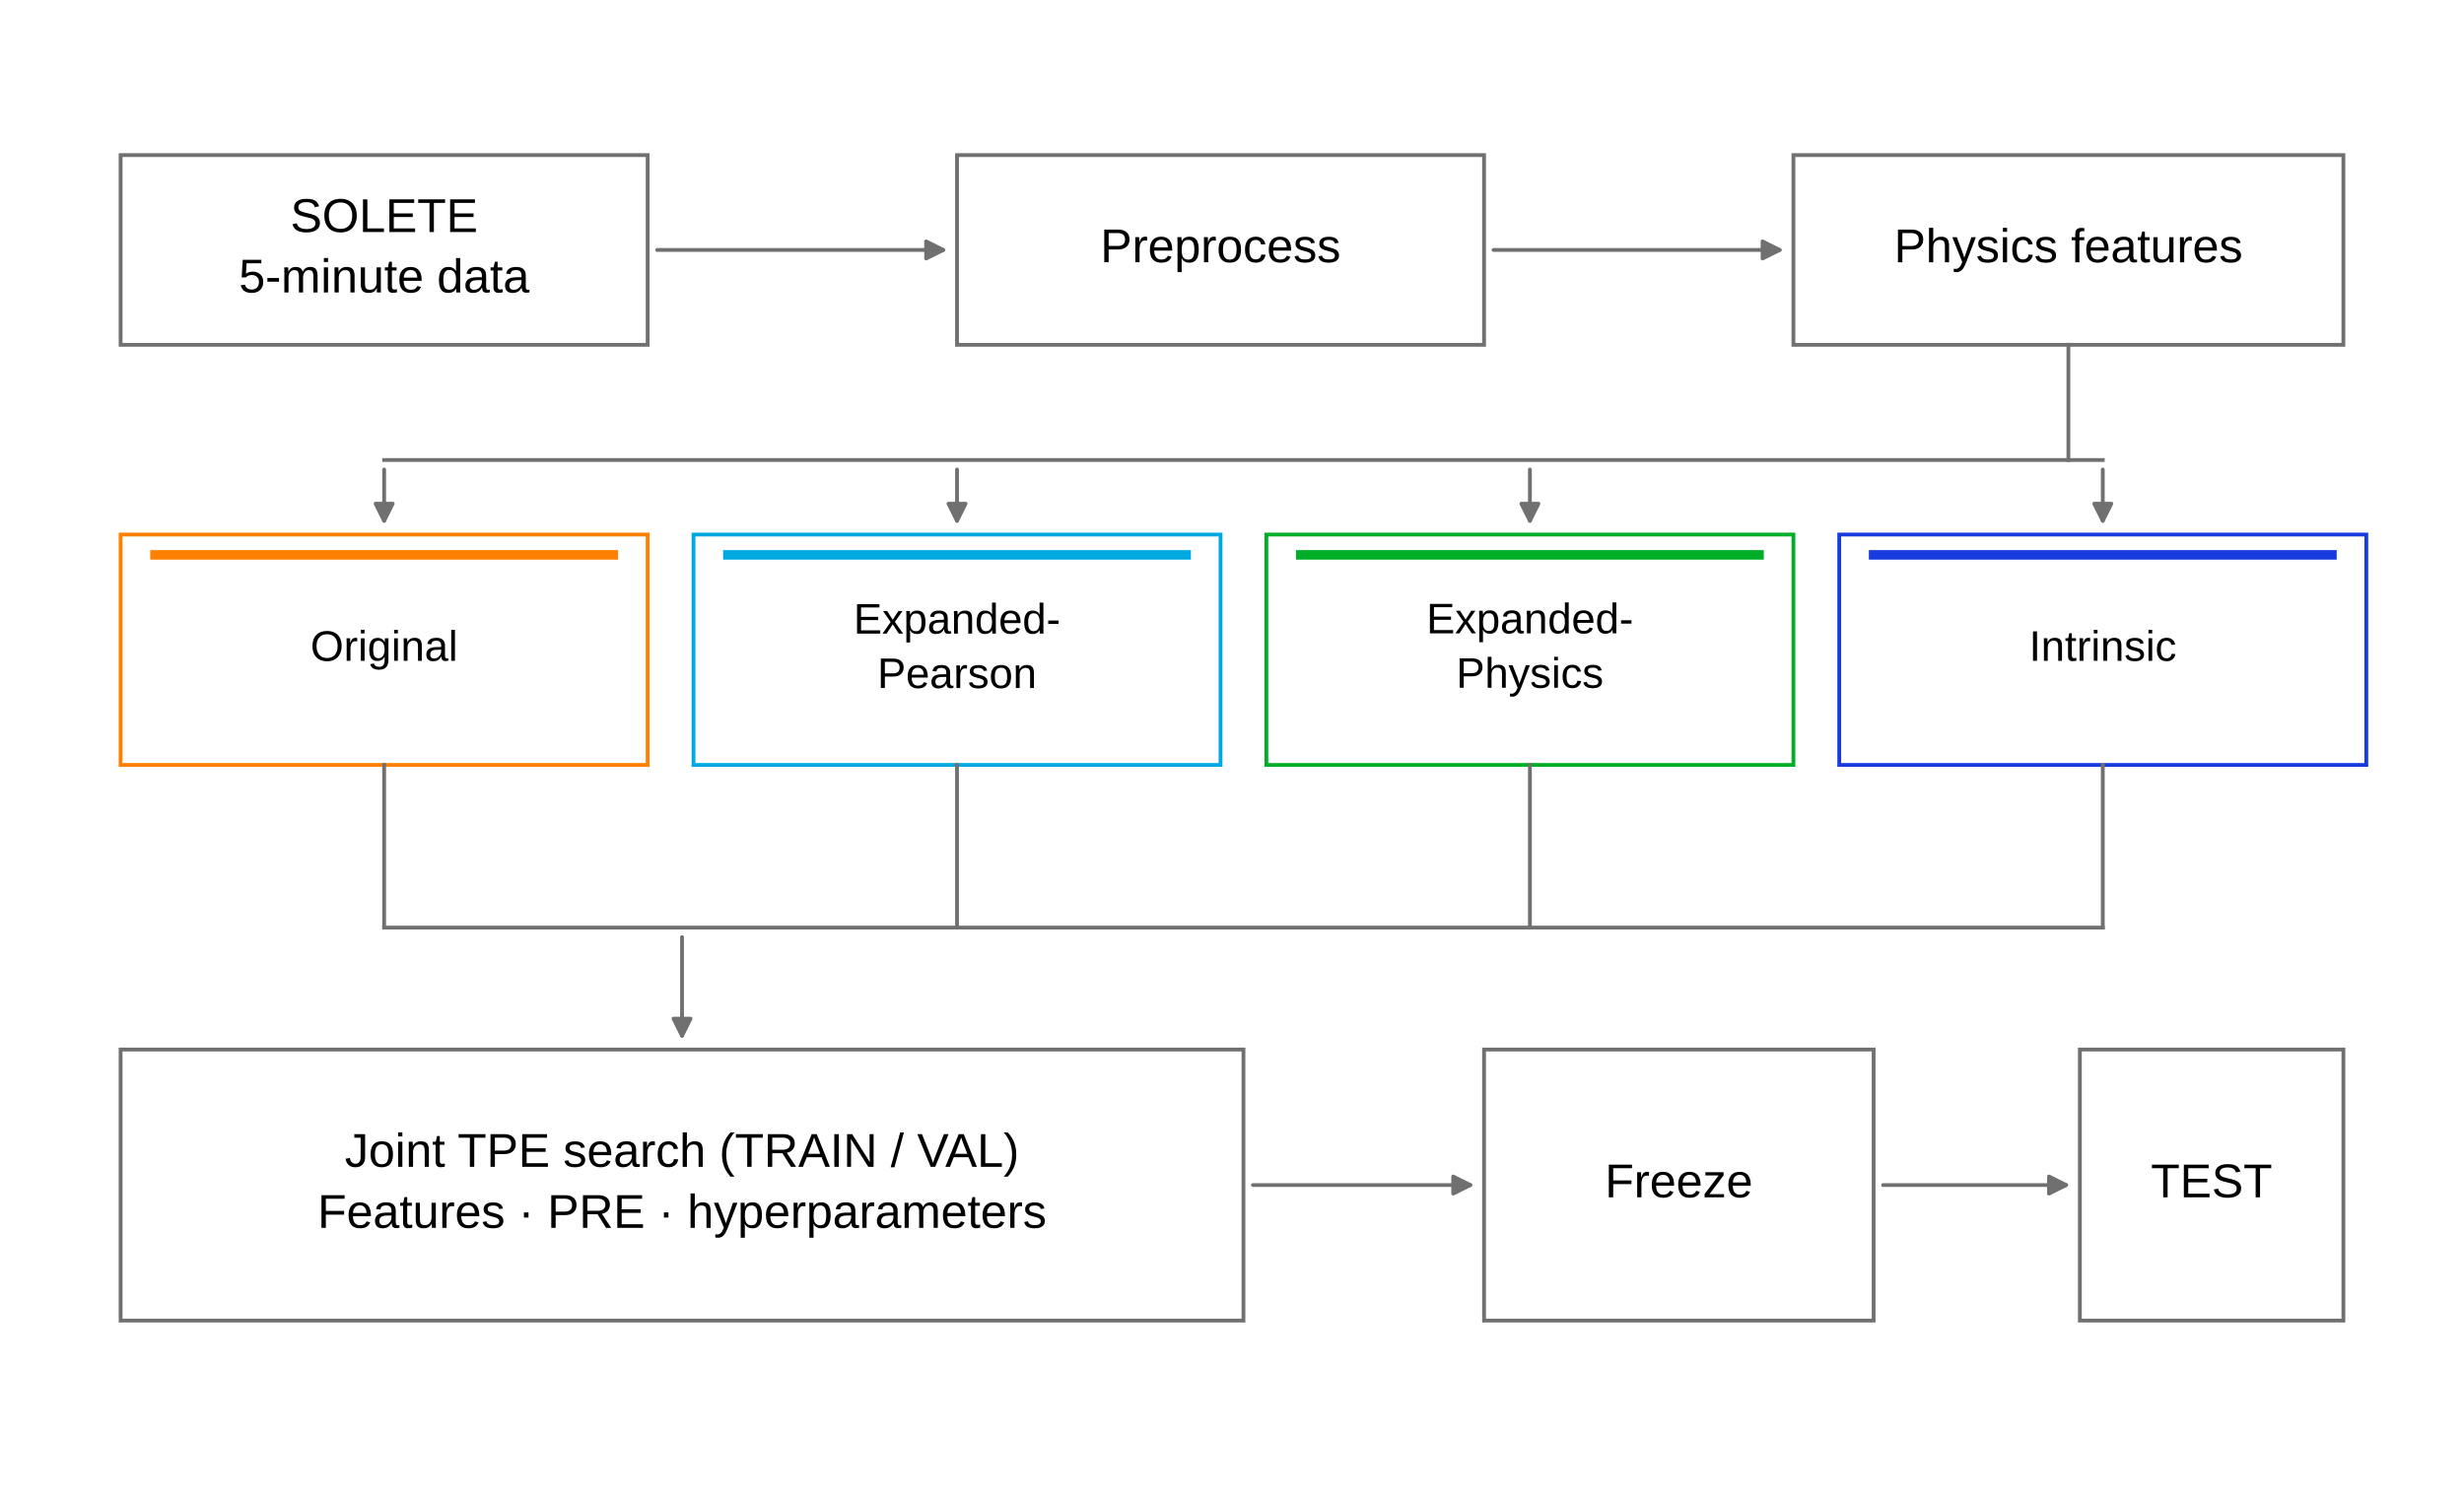
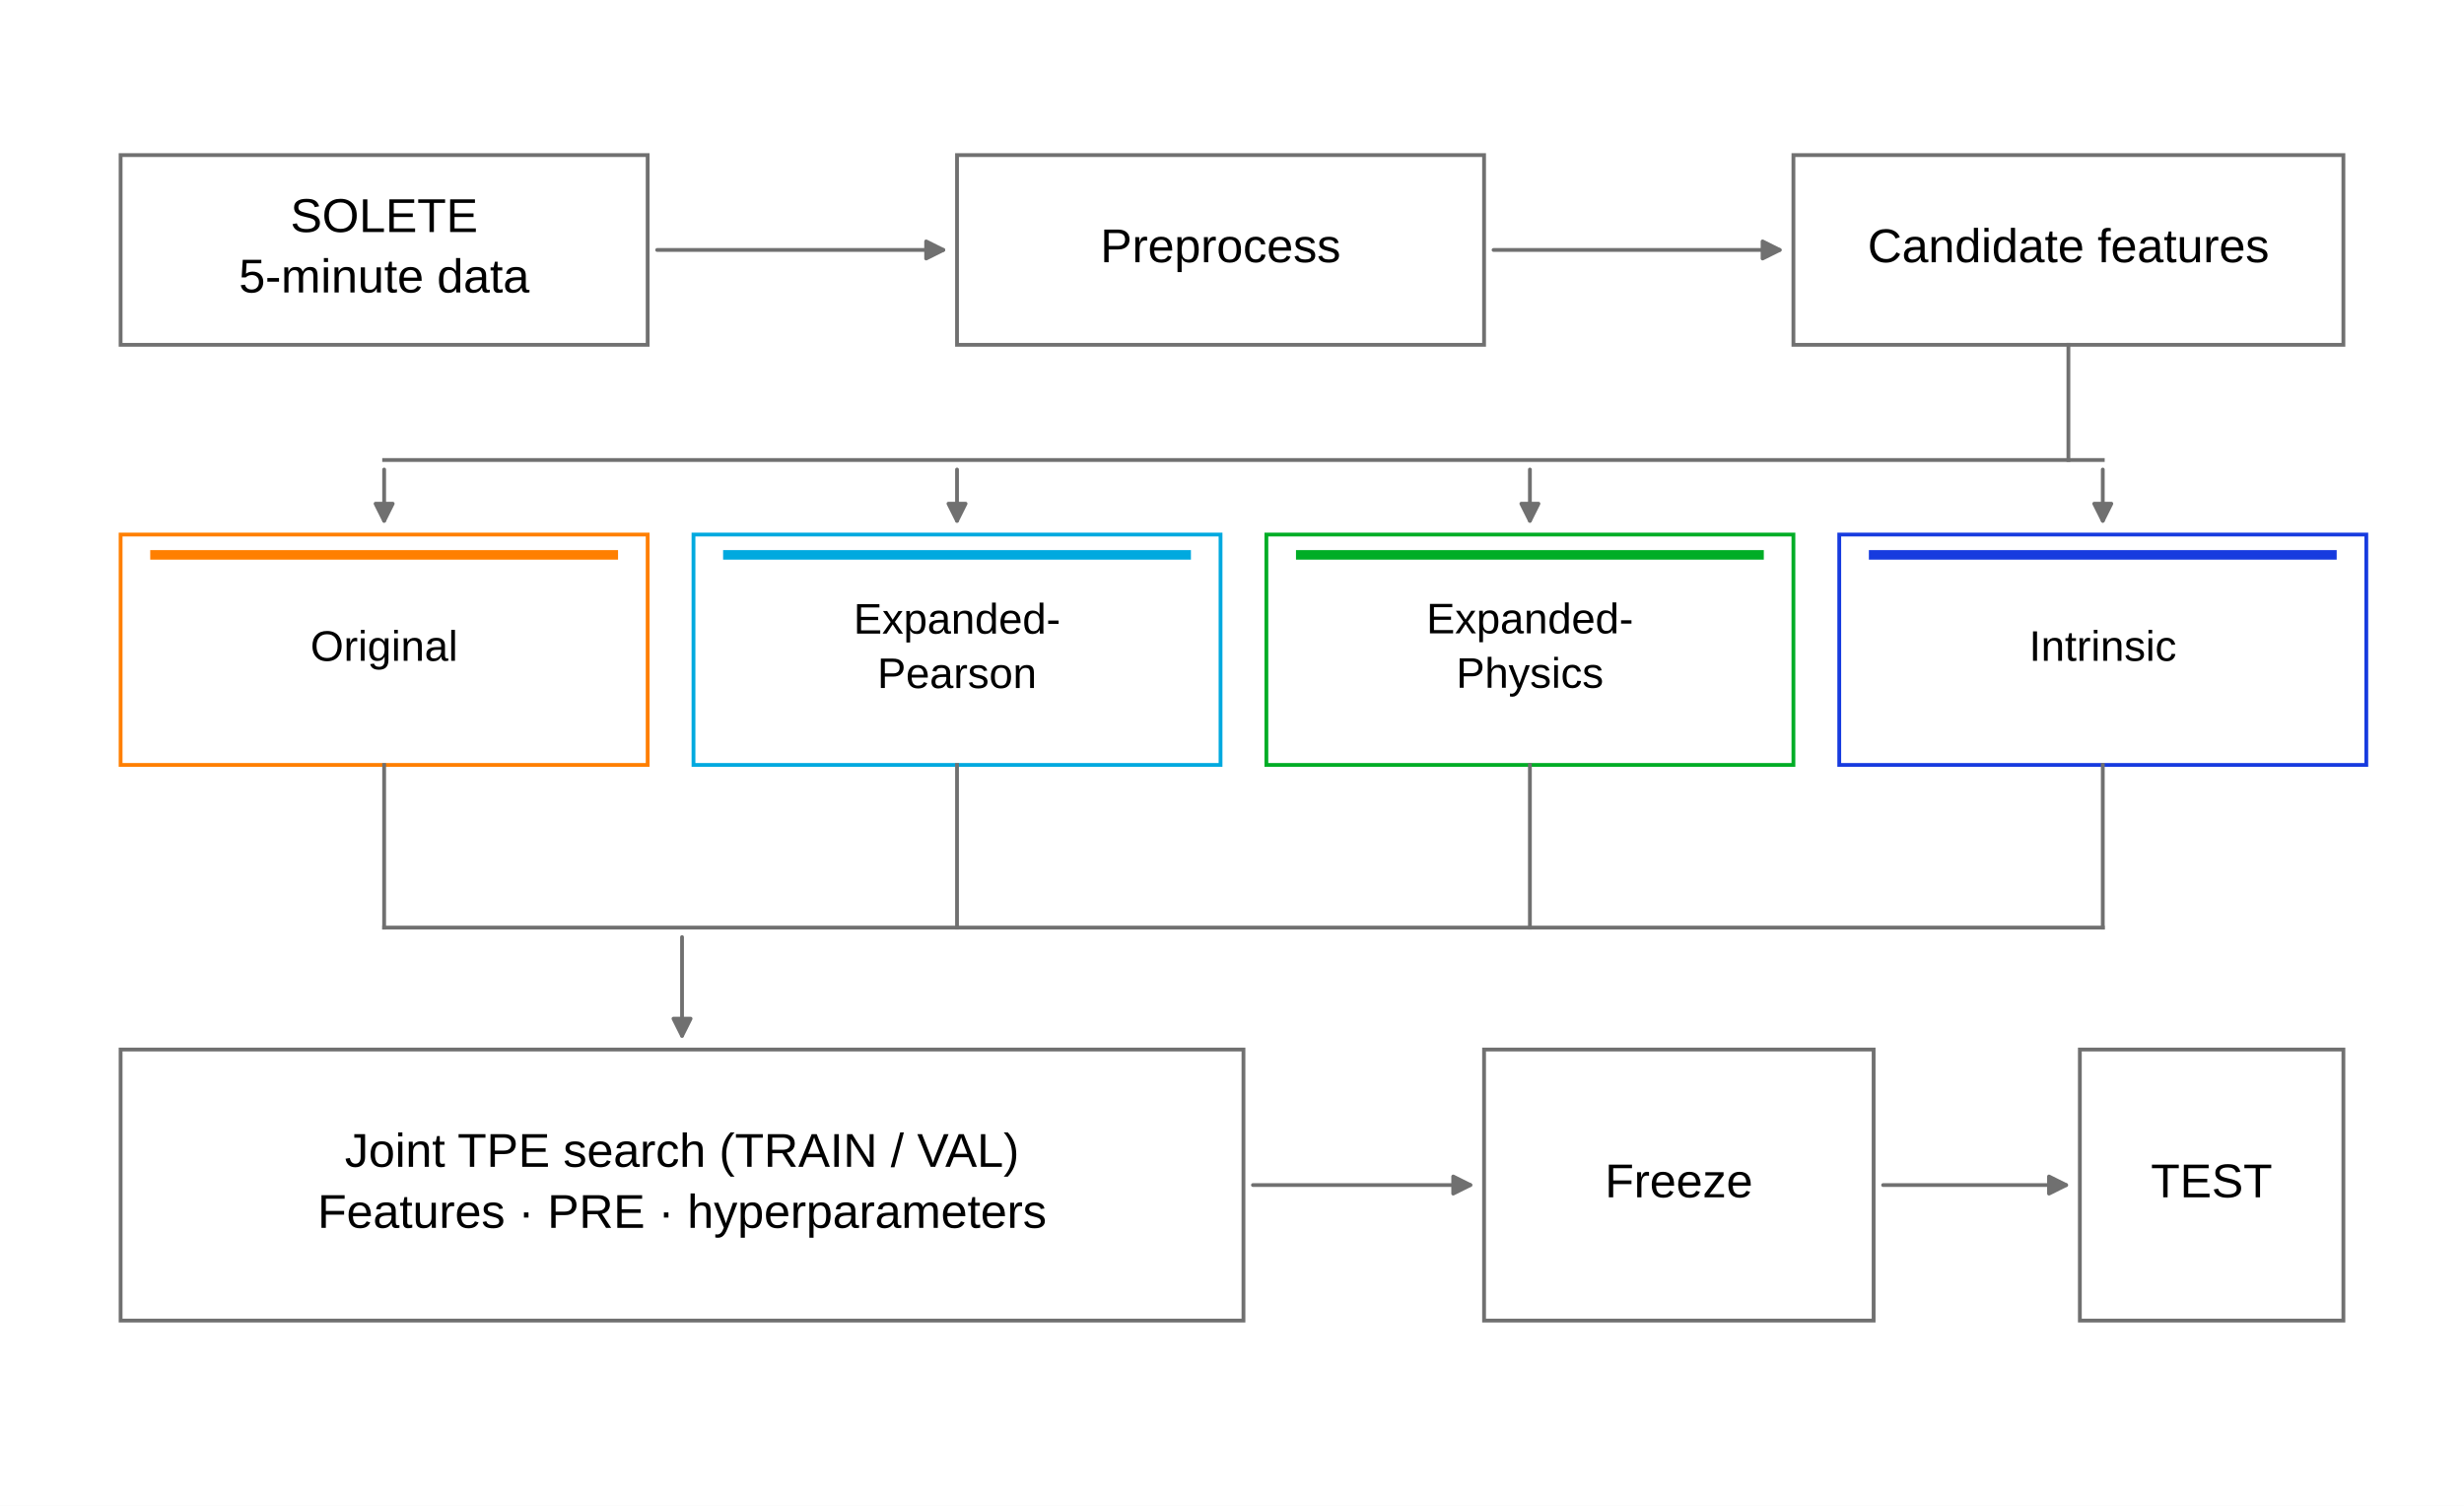
<svg xmlns="http://www.w3.org/2000/svg" width="518.4pt" height="316.8pt" viewBox="0 0 518.4 316.8" version="1.1">
  <defs>
    <style type="text/css">*{stroke-linejoin: round; stroke-linecap: butt}</style>
  </defs>
  <g id="figure_1">
    <g id="patch_1">
      <path d="M 0 316.8  L 518.4 316.8  L 518.4 0  L 0 0  z " style="fill: #ffffff" />
    </g>
    <g id="axes_1">
      <g id="patch_2">
-         <path d="M 25.376 72.547  L 136.261 72.547  L 136.261 32.63  L 25.376 32.63  z " clip-path="url(#pc3a5dfe8d5)" style="fill: #ffffff; stroke: #707070; stroke-width: 0.8; stroke-linejoin: miter" />
+         <path d="M 25.376 72.547  L 136.261 72.547  L 136.261 32.63  L 25.376 32.63  z " clip-path="url(#p050d3f0e59)" style="fill: #ffffff; stroke: #707070; stroke-width: 0.8; stroke-linejoin: miter" />
      </g>
      <g id="patch_3">
-         <path d="M 201.347 72.547  L 312.232 72.547  L 312.232 32.63  L 201.347 32.63  z " clip-path="url(#pc3a5dfe8d5)" style="fill: #ffffff; stroke: #707070; stroke-width: 0.8; stroke-linejoin: miter" />
+         <path d="M 201.347 72.547  L 312.232 72.547  L 312.232 32.63  L 201.347 32.63  z " clip-path="url(#p050d3f0e59)" style="fill: #ffffff; stroke: #707070; stroke-width: 0.8; stroke-linejoin: miter" />
      </g>
      <g id="patch_4">
-         <path d="M 377.317 72.547  L 493.024 72.547  L 493.024 32.63  L 377.317 32.63  z " clip-path="url(#pc3a5dfe8d5)" style="fill: #ffffff; stroke: #707070; stroke-width: 0.8; stroke-linejoin: miter" />
+         <path d="M 377.317 72.547  L 493.024 72.547  L 493.024 32.63  L 377.317 32.63  z " clip-path="url(#p050d3f0e59)" style="fill: #ffffff; stroke: #707070; stroke-width: 0.8; stroke-linejoin: miter" />
      </g>
      <g id="patch_5">
-         <path d="M 25.376 160.934  L 136.261 160.934  L 136.261 112.464  L 25.376 112.464  z " clip-path="url(#pc3a5dfe8d5)" style="fill: #ffffff; stroke: #ff7f00; stroke-width: 0.8; stroke-linejoin: miter" />
+         <path d="M 25.376 160.934  L 136.261 160.934  L 136.261 112.464  L 25.376 112.464  z " clip-path="url(#p050d3f0e59)" style="fill: #ffffff; stroke: #ff7f00; stroke-width: 0.8; stroke-linejoin: miter" />
      </g>
      <g id="patch_6">
-         <path d="M 145.904 160.934  L 256.789 160.934  L 256.789 112.464  L 145.904 112.464  z " clip-path="url(#pc3a5dfe8d5)" style="fill: #ffffff; stroke: #00a9df; stroke-width: 0.8; stroke-linejoin: miter" />
+         <path d="M 145.904 160.934  L 256.789 160.934  L 256.789 112.464  L 145.904 112.464  z " clip-path="url(#p050d3f0e59)" style="fill: #ffffff; stroke: #00a9df; stroke-width: 0.8; stroke-linejoin: miter" />
      </g>
      <g id="patch_7">
-         <path d="M 266.432 160.934  L 377.317 160.934  L 377.317 112.464  L 266.432 112.464  z " clip-path="url(#pc3a5dfe8d5)" style="fill: #ffffff; stroke: #00ad26; stroke-width: 0.8; stroke-linejoin: miter" />
+         <path d="M 266.432 160.934  L 377.317 160.934  L 377.317 112.464  L 266.432 112.464  z " clip-path="url(#p050d3f0e59)" style="fill: #ffffff; stroke: #00ad26; stroke-width: 0.8; stroke-linejoin: miter" />
      </g>
      <g id="patch_8">
-         <path d="M 386.96 160.934  L 497.845 160.934  L 497.845 112.464  L 386.96 112.464  z " clip-path="url(#pc3a5dfe8d5)" style="fill: #ffffff; stroke: #173bdf; stroke-width: 0.8; stroke-linejoin: miter" />
+         <path d="M 386.96 160.934  L 497.845 160.934  L 497.845 112.464  L 386.96 112.464  z " clip-path="url(#p050d3f0e59)" style="fill: #ffffff; stroke: #173bdf; stroke-width: 0.8; stroke-linejoin: miter" />
      </g>
      <g id="patch_9">
-         <path d="M 25.376 277.834  L 261.611 277.834  L 261.611 220.81  L 25.376 220.81  z " clip-path="url(#pc3a5dfe8d5)" style="fill: #ffffff; stroke: #707070; stroke-width: 0.8; stroke-linejoin: miter" />
+         <path d="M 25.376 277.834  L 261.611 277.834  L 261.611 220.81  L 25.376 220.81  z " clip-path="url(#p050d3f0e59)" style="fill: #ffffff; stroke: #707070; stroke-width: 0.8; stroke-linejoin: miter" />
      </g>
      <g id="patch_10">
-         <path d="M 312.232 277.834  L 394.191 277.834  L 394.191 220.81  L 312.232 220.81  z " clip-path="url(#pc3a5dfe8d5)" style="fill: #ffffff; stroke: #707070; stroke-width: 0.8; stroke-linejoin: miter" />
+         <path d="M 312.232 277.834  L 394.191 277.834  L 394.191 220.81  L 312.232 220.81  z " clip-path="url(#p050d3f0e59)" style="fill: #ffffff; stroke: #707070; stroke-width: 0.8; stroke-linejoin: miter" />
      </g>
      <g id="patch_11">
-         <path d="M 437.581 277.834  L 493.024 277.834  L 493.024 220.81  L 437.581 220.81  z " clip-path="url(#pc3a5dfe8d5)" style="fill: #ffffff; stroke: #707070; stroke-width: 0.8; stroke-linejoin: miter" />
+         <path d="M 437.581 277.834  L 493.024 277.834  L 493.024 220.81  L 437.581 220.81  z " clip-path="url(#p050d3f0e59)" style="fill: #ffffff; stroke: #707070; stroke-width: 0.8; stroke-linejoin: miter" />
      </g>
      <g id="line2d_1">
-         <path d="M 435.171 72.547  L 435.171 96.782  " clip-path="url(#pc3a5dfe8d5)" style="fill: none; stroke: #707070; stroke-width: 0.8; stroke-linecap: square" />
+         <path d="M 435.171 72.547  L 435.171 96.782  " clip-path="url(#p050d3f0e59)" style="fill: none; stroke: #707070; stroke-width: 0.8; stroke-linecap: square" />
      </g>
      <g id="line2d_2">
-         <path d="M 80.819 96.782  L 442.403 96.782  " clip-path="url(#pc3a5dfe8d5)" style="fill: none; stroke: #707070; stroke-width: 0.8; stroke-linecap: square" />
+         <path d="M 80.819 96.782  L 442.403 96.782  " clip-path="url(#p050d3f0e59)" style="fill: none; stroke: #707070; stroke-width: 0.8; stroke-linecap: square" />
      </g>
      <g id="line2d_3">
-         <path d="M 32.607 116.741  L 129.03 116.741  " clip-path="url(#pc3a5dfe8d5)" style="fill: none; stroke: #ff7f00; stroke-width: 2; stroke-linecap: square" />
+         <path d="M 32.607 116.741  L 129.03 116.741  " clip-path="url(#p050d3f0e59)" style="fill: none; stroke: #ff7f00; stroke-width: 2; stroke-linecap: square" />
      </g>
      <g id="line2d_4">
-         <path d="M 80.819 160.934  L 80.819 195.149  " clip-path="url(#pc3a5dfe8d5)" style="fill: none; stroke: #707070; stroke-width: 0.8; stroke-linecap: square" />
+         <path d="M 80.819 160.934  L 80.819 195.149  " clip-path="url(#p050d3f0e59)" style="fill: none; stroke: #707070; stroke-width: 0.8; stroke-linecap: square" />
      </g>
      <g id="line2d_5">
-         <path d="M 153.135 116.741  L 249.558 116.741  " clip-path="url(#pc3a5dfe8d5)" style="fill: none; stroke: #00a9df; stroke-width: 2; stroke-linecap: square" />
+         <path d="M 153.135 116.741  L 249.558 116.741  " clip-path="url(#p050d3f0e59)" style="fill: none; stroke: #00a9df; stroke-width: 2; stroke-linecap: square" />
      </g>
      <g id="line2d_6">
-         <path d="M 201.347 160.934  L 201.347 195.149  " clip-path="url(#pc3a5dfe8d5)" style="fill: none; stroke: #707070; stroke-width: 0.8; stroke-linecap: square" />
+         <path d="M 201.347 160.934  L 201.347 195.149  " clip-path="url(#p050d3f0e59)" style="fill: none; stroke: #707070; stroke-width: 0.8; stroke-linecap: square" />
      </g>
      <g id="line2d_7">
-         <path d="M 273.663 116.741  L 370.086 116.741  " clip-path="url(#pc3a5dfe8d5)" style="fill: none; stroke: #00ad26; stroke-width: 2; stroke-linecap: square" />
+         <path d="M 273.663 116.741  L 370.086 116.741  " clip-path="url(#p050d3f0e59)" style="fill: none; stroke: #00ad26; stroke-width: 2; stroke-linecap: square" />
      </g>
      <g id="line2d_8">
-         <path d="M 321.875 160.934  L 321.875 195.149  " clip-path="url(#pc3a5dfe8d5)" style="fill: none; stroke: #707070; stroke-width: 0.8; stroke-linecap: square" />
+         <path d="M 321.875 160.934  L 321.875 195.149  " clip-path="url(#p050d3f0e59)" style="fill: none; stroke: #707070; stroke-width: 0.8; stroke-linecap: square" />
      </g>
      <g id="line2d_9">
-         <path d="M 394.191 116.741  L 490.614 116.741  " clip-path="url(#pc3a5dfe8d5)" style="fill: none; stroke: #173bdf; stroke-width: 2; stroke-linecap: square" />
+         <path d="M 394.191 116.741  L 490.614 116.741  " clip-path="url(#p050d3f0e59)" style="fill: none; stroke: #173bdf; stroke-width: 2; stroke-linecap: square" />
      </g>
      <g id="line2d_10">
-         <path d="M 442.403 160.934  L 442.403 195.149  " clip-path="url(#pc3a5dfe8d5)" style="fill: none; stroke: #707070; stroke-width: 0.8; stroke-linecap: square" />
+         <path d="M 442.403 160.934  L 442.403 195.149  " clip-path="url(#p050d3f0e59)" style="fill: none; stroke: #707070; stroke-width: 0.8; stroke-linecap: square" />
      </g>
      <g id="line2d_11">
-         <path d="M 80.819 195.149  L 442.403 195.149  " clip-path="url(#pc3a5dfe8d5)" style="fill: none; stroke: #707070; stroke-width: 0.8; stroke-linecap: square" />
+         <path d="M 80.819 195.149  L 442.403 195.149  " clip-path="url(#p050d3f0e59)" style="fill: none; stroke: #707070; stroke-width: 0.8; stroke-linecap: square" />
      </g>
      <g id="text_1">
        <text style="font-size: 10px; font-family: 'Arial', 'DejaVu Sans', sans-serif" transform="translate(61.08965 48.81185)">SOLETE</text>
        <text style="font-size: 10px; font-family: 'Arial', 'DejaVu Sans', sans-serif" transform="translate(50.24747 61.53607)">5-minute data</text>
      </g>
      <g id="text_2">
        <text style="font-size: 10px; font-family: 'Arial', 'DejaVu Sans', sans-serif; text-anchor: middle" x="256.789" y="55.174" transform="rotate(-0 256.7894 55.17396)">Preprocess</text>
      </g>
      <g id="text_3">
-         <text style="font-size: 10px; font-family: 'Arial', 'DejaVu Sans', sans-serif; text-anchor: middle" x="435.171" y="55.176" transform="rotate(-0 435.1709 55.1763)">Physics features</text>
+         <text style="font-size: 10px; font-family: 'Arial', 'DejaVu Sans', sans-serif; text-anchor: middle" x="435.171" y="55.174" transform="rotate(-0 435.1709 55.17396)">Candidate features</text>
      </g>
      <g id="patch_12">
        <path d="M 138.26 52.589  Q 168.804 52.589 198.454 52.589  " style="fill: none; stroke: #707070; stroke-width: 0.8; stroke-linecap: round" />
        <path d="M 194.854 50.789  L 198.454 52.589  L 194.854 54.389  z " style="fill: #707070; stroke: #707070; stroke-width: 0.8; stroke-linecap: round" />
      </g>
      <g id="patch_13">
        <path d="M 314.23 52.589  Q 344.775 52.589 374.425 52.589  " style="fill: none; stroke: #707070; stroke-width: 0.8; stroke-linecap: round" />
        <path d="M 370.825 50.789  L 374.425 52.589  L 370.825 54.389  z " style="fill: #707070; stroke: #707070; stroke-width: 0.8; stroke-linecap: round" />
      </g>
      <g id="text_4">
        <text style="font-size: 9px; font-family: 'Arial', 'DejaVu Sans', sans-serif; text-anchor: middle" x="80.819" y="139.031" transform="rotate(-0 80.81856 139.0308)">Original</text>
      </g>
      <g id="patch_14">
        <path d="M 80.819 98.785  Q 80.819 104.624 80.819 109.569  " style="fill: none; stroke: #707070; stroke-width: 0.8; stroke-linecap: round" />
        <path d="M 82.619 105.969  L 80.819 109.569  L 79.019 105.969  z " style="fill: #707070; stroke: #707070; stroke-width: 0.8; stroke-linecap: round" />
      </g>
      <g id="text_5">
        <text style="font-size: 9px; font-family: 'Arial', 'DejaVu Sans', sans-serif" transform="translate(179.582 133.2999)">Expanded-</text>
        <text style="font-size: 9px; font-family: 'Arial', 'DejaVu Sans', sans-serif" transform="translate(184.5869 144.7517)">Pearson</text>
      </g>
      <g id="patch_15">
        <path d="M 201.347 98.785  Q 201.347 104.624 201.347 109.569  " style="fill: none; stroke: #707070; stroke-width: 0.8; stroke-linecap: round" />
        <path d="M 203.147 105.969  L 201.347 109.569  L 199.547 105.969  z " style="fill: #707070; stroke: #707070; stroke-width: 0.8; stroke-linecap: round" />
      </g>
      <g id="text_6">
        <text style="font-size: 9px; font-family: 'Arial', 'DejaVu Sans', sans-serif" transform="translate(300.11 133.2472)">Expanded-</text>
        <text style="font-size: 9px; font-family: 'Arial', 'DejaVu Sans', sans-serif" transform="translate(306.3707 144.699)">Physics</text>
      </g>
      <g id="patch_16">
        <path d="M 321.875 98.785  Q 321.875 104.624 321.875 109.569  " style="fill: none; stroke: #707070; stroke-width: 0.8; stroke-linecap: round" />
        <path d="M 323.675 105.969  L 321.875 109.569  L 320.075 105.969  z " style="fill: #707070; stroke: #707070; stroke-width: 0.8; stroke-linecap: round" />
      </g>
      <g id="text_7">
        <text style="font-size: 9px; font-family: 'Arial', 'DejaVu Sans', sans-serif; text-anchor: middle" x="442.403" y="139.026" transform="rotate(-0 442.4026 139.0258)">Intrinsic</text>
      </g>
      <g id="patch_17">
        <path d="M 442.403 98.785  Q 442.403 104.624 442.403 109.569  " style="fill: none; stroke: #707070; stroke-width: 0.8; stroke-linecap: round" />
        <path d="M 444.203 105.969  L 442.403 109.569  L 440.603 105.969  z " style="fill: #707070; stroke: #707070; stroke-width: 0.8; stroke-linecap: round" />
      </g>
      <g id="patch_18">
        <path d="M 143.493 197.15  Q 143.493 207.979 143.493 217.914  " style="fill: none; stroke: #707070; stroke-width: 0.8; stroke-linecap: round" />
        <path d="M 145.293 214.314  L 143.493 217.914  L 141.693 214.314  z " style="fill: #707070; stroke: #707070; stroke-width: 0.8; stroke-linecap: round" />
      </g>
      <g id="text_8">
        <text style="font-size: 10px; font-family: 'Arial', 'DejaVu Sans', sans-serif" transform="translate(72.54312 245.4884)">Joint TPE search (TRAIN / VAL)</text>
        <text style="font-size: 10px; font-family: 'Arial', 'DejaVu Sans', sans-serif" transform="translate(66.80406 258.3298)">Features · PRE · hyperparameters</text>
      </g>
      <g id="text_9">
        <text style="font-size: 10px; font-family: 'Arial', 'DejaVu Sans', sans-serif; text-anchor: middle" x="353.212" y="251.907" transform="rotate(-0 353.2118 251.9068)">Freeze</text>
      </g>
      <g id="text_10">
        <text style="font-size: 10px; font-family: 'Arial', 'DejaVu Sans', sans-serif; text-anchor: middle" x="465.303" y="251.907" transform="rotate(-0 465.3029 251.9068)">TEST</text>
      </g>
      <g id="patch_19">
        <path d="M 263.61 249.322  Q 286.922 249.322 309.341 249.322  " style="fill: none; stroke: #707070; stroke-width: 0.8; stroke-linecap: round" />
        <path d="M 305.741 247.522  L 309.341 249.322  L 305.741 251.122  z " style="fill: #707070; stroke: #707070; stroke-width: 0.8; stroke-linecap: round" />
      </g>
      <g id="patch_20">
        <path d="M 396.191 249.322  Q 415.887 249.322 434.689 249.322  " style="fill: none; stroke: #707070; stroke-width: 0.8; stroke-linecap: round" />
        <path d="M 431.089 247.522  L 434.689 249.322  L 431.089 251.122  z " style="fill: #707070; stroke: #707070; stroke-width: 0.8; stroke-linecap: round" />
      </g>
    </g>
  </g>
  <defs>
-     <clipPath id="pc3a5dfe8d5">
+     <clipPath id="p050d3f0e59">
      <rect x="18.144" y="12.672" width="482.112" height="285.12" />
    </clipPath>
  </defs>
</svg>
